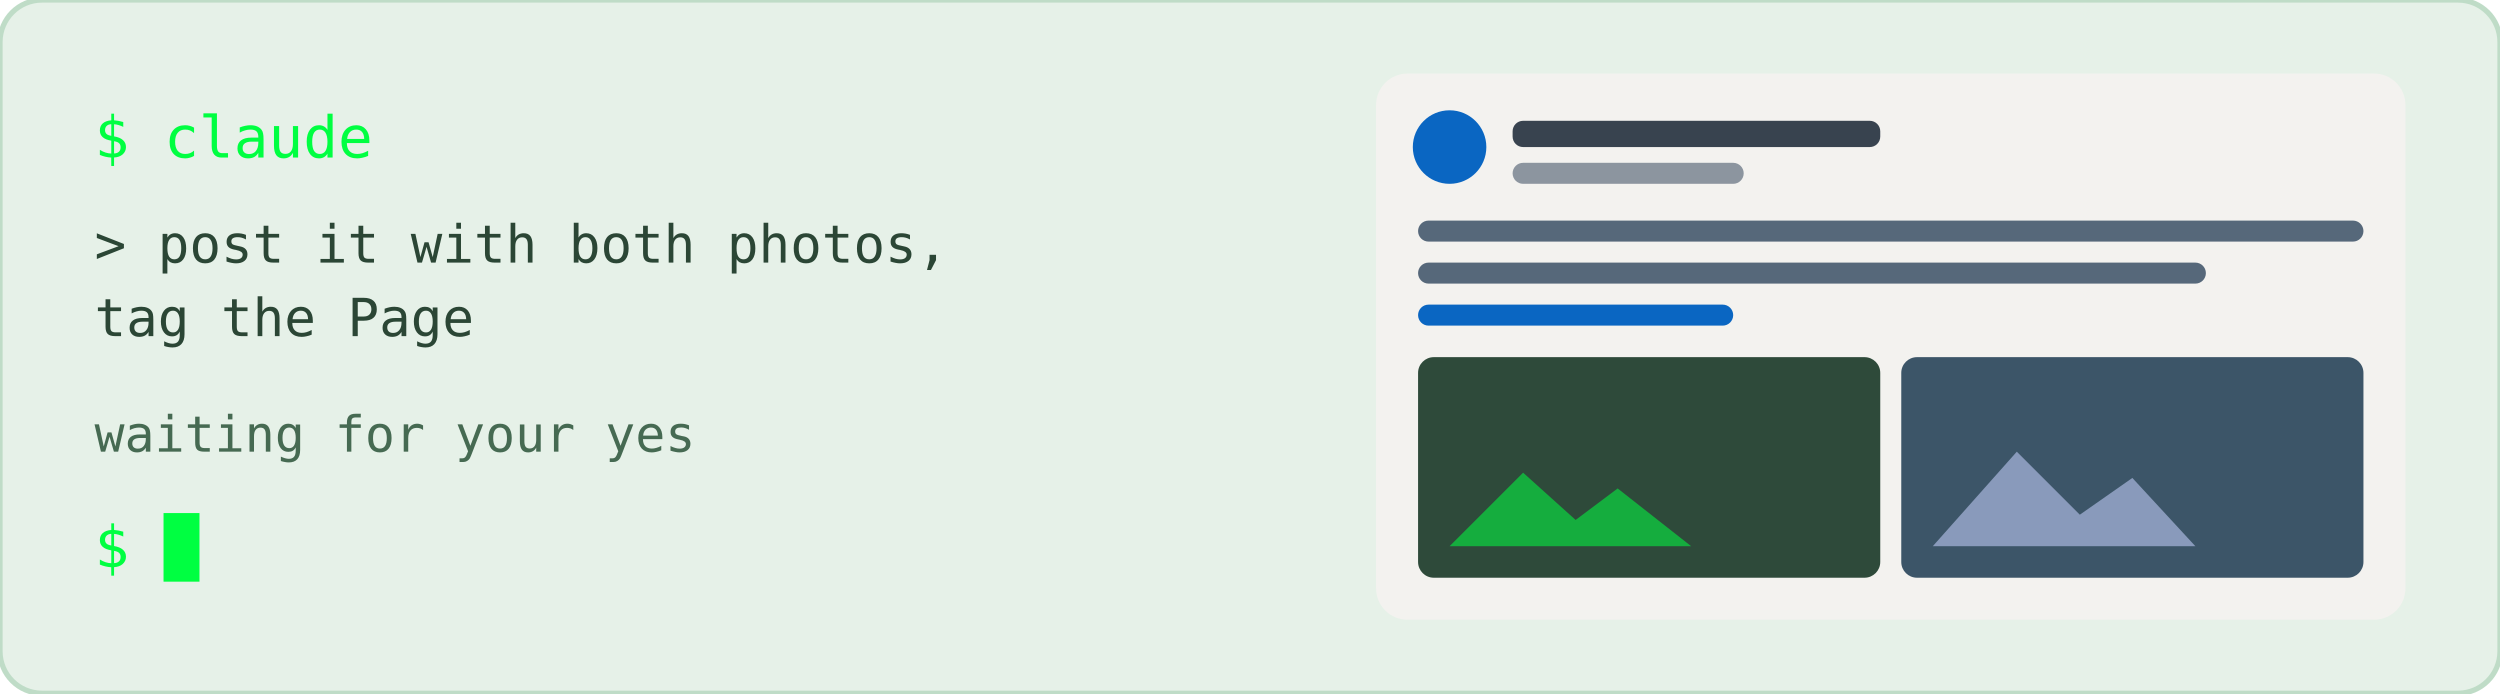
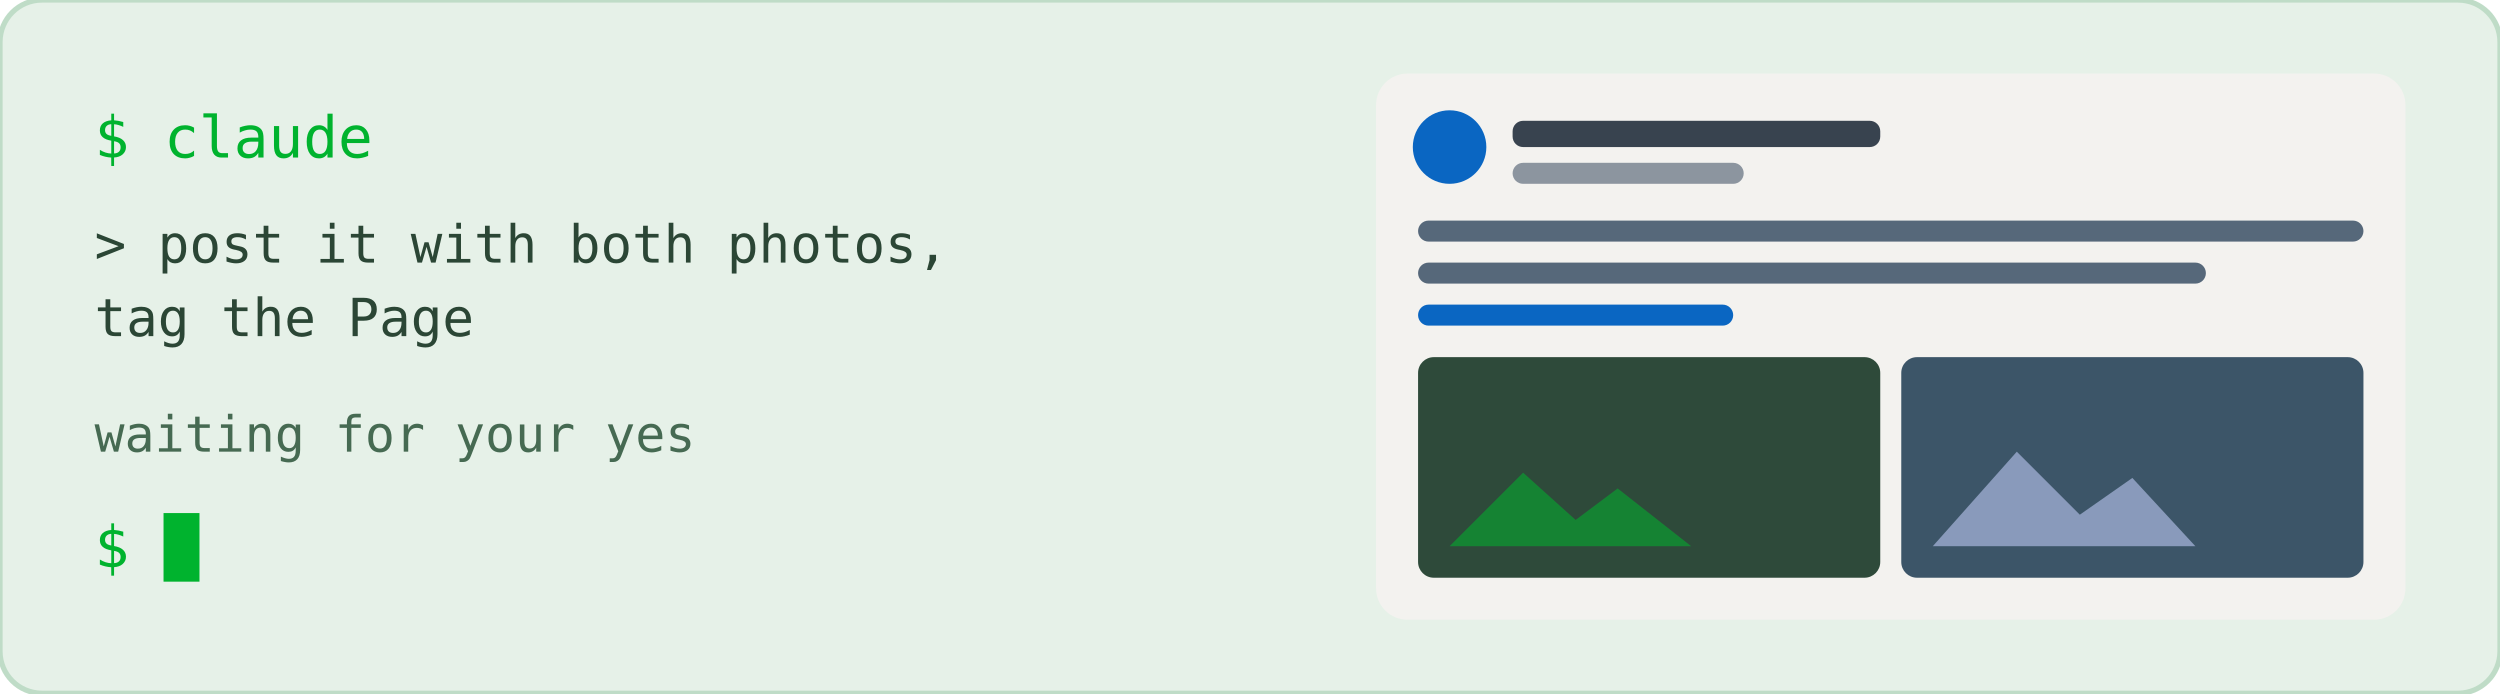
<svg xmlns="http://www.w3.org/2000/svg" viewBox="22 68 476 132" width="476" height="132" role="img" aria-label="linkedin-poster-mcp, posting to LinkedIn from the terminal">
  <style>
.t{font-family:ui-monospace,'JetBrains Mono','SF Mono',SFMono-Regular,Menlo,Consolas,monospace}
@keyframes blink{0%,49%{opacity:1}50%,100%{opacity:0}}
@keyframes pop{0%,82%{opacity:1;transform:none}88%{opacity:0;transform:translateY(6px)}96%,100%{opacity:1;transform:none}}
@media (prefers-reduced-motion:reduce){.cur,.post{animation:none}}
.cur{animation:blink 1s steps(1) infinite}
.post{animation:pop 6s ease-out infinite}
</style>
  <rect x="22" y="68" width="476" height="132" rx="8" fill="#e6f1e8" stroke="#bfdcc7" />
  <clipPath id="c">
    <rect x="22" y="68" width="476" height="132" rx="8" />
  </clipPath>
  <g clip-path="url(#c)">
    <g transform="translate(22,68)">
-       <text class="t" x="18" y="30" font-size="11" fill="#00ff41">$ claude</text>
+       <text class="t" x="18" y="30" font-size="11" fill="#00b32e">$ claude</text>
      <text class="t" x="18" y="50" font-size="10" fill="#2b4635">&gt; post it with both photos,</text>
      <text class="t" x="18" y="64" font-size="10" fill="#2b4635">  tag the Page</text>
      <text class="t" x="18" y="86" font-size="9.5" fill="#466a52">  waiting for your yes</text>
-       <text class="t" x="18" y="108" font-size="11" fill="#00ff41">$ <tspan class="cur">█</tspan>
+       <text class="t" x="18" y="108" font-size="11" fill="#00b32e">$ <tspan class="cur">█</tspan>
      </text>
      <g class="post">
        <rect x="262" y="14" width="196" height="104" rx="6" fill="#f3f2ef" />
        <circle cx="276" cy="28" r="7" fill="#0a66c2" />
        <rect x="288" y="23" width="70" height="5" rx="2" fill="#38434f" />
        <rect x="288" y="31" width="44" height="4" rx="2" fill="#8c959f" />
        <rect x="270" y="42" width="180" height="4" rx="2" fill="#56687a" />
        <rect x="270" y="50" width="150" height="4" rx="2" fill="#56687a" />
        <rect x="270" y="58" width="60" height="4" rx="2" fill="#0a66c2" />
        <rect x="270" y="68" width="88" height="42" rx="3" fill="#2e4a3a" />
        <rect x="362" y="68" width="88" height="42" rx="3" fill="#3c5568" />
-         <path d="M276 104l14-14 10 9 8-6 14 11z" fill="#00ff41" opacity=".55" />
+         <path d="M276 104l14-14 10 9 8-6 14 11z" fill="#00b32e" opacity=".55" />
        <path d="M368 104l16-18 12 12 10-7 12 13z" fill="#c9d4ff" opacity=".55" />
      </g>
    </g>
  </g>
</svg>
